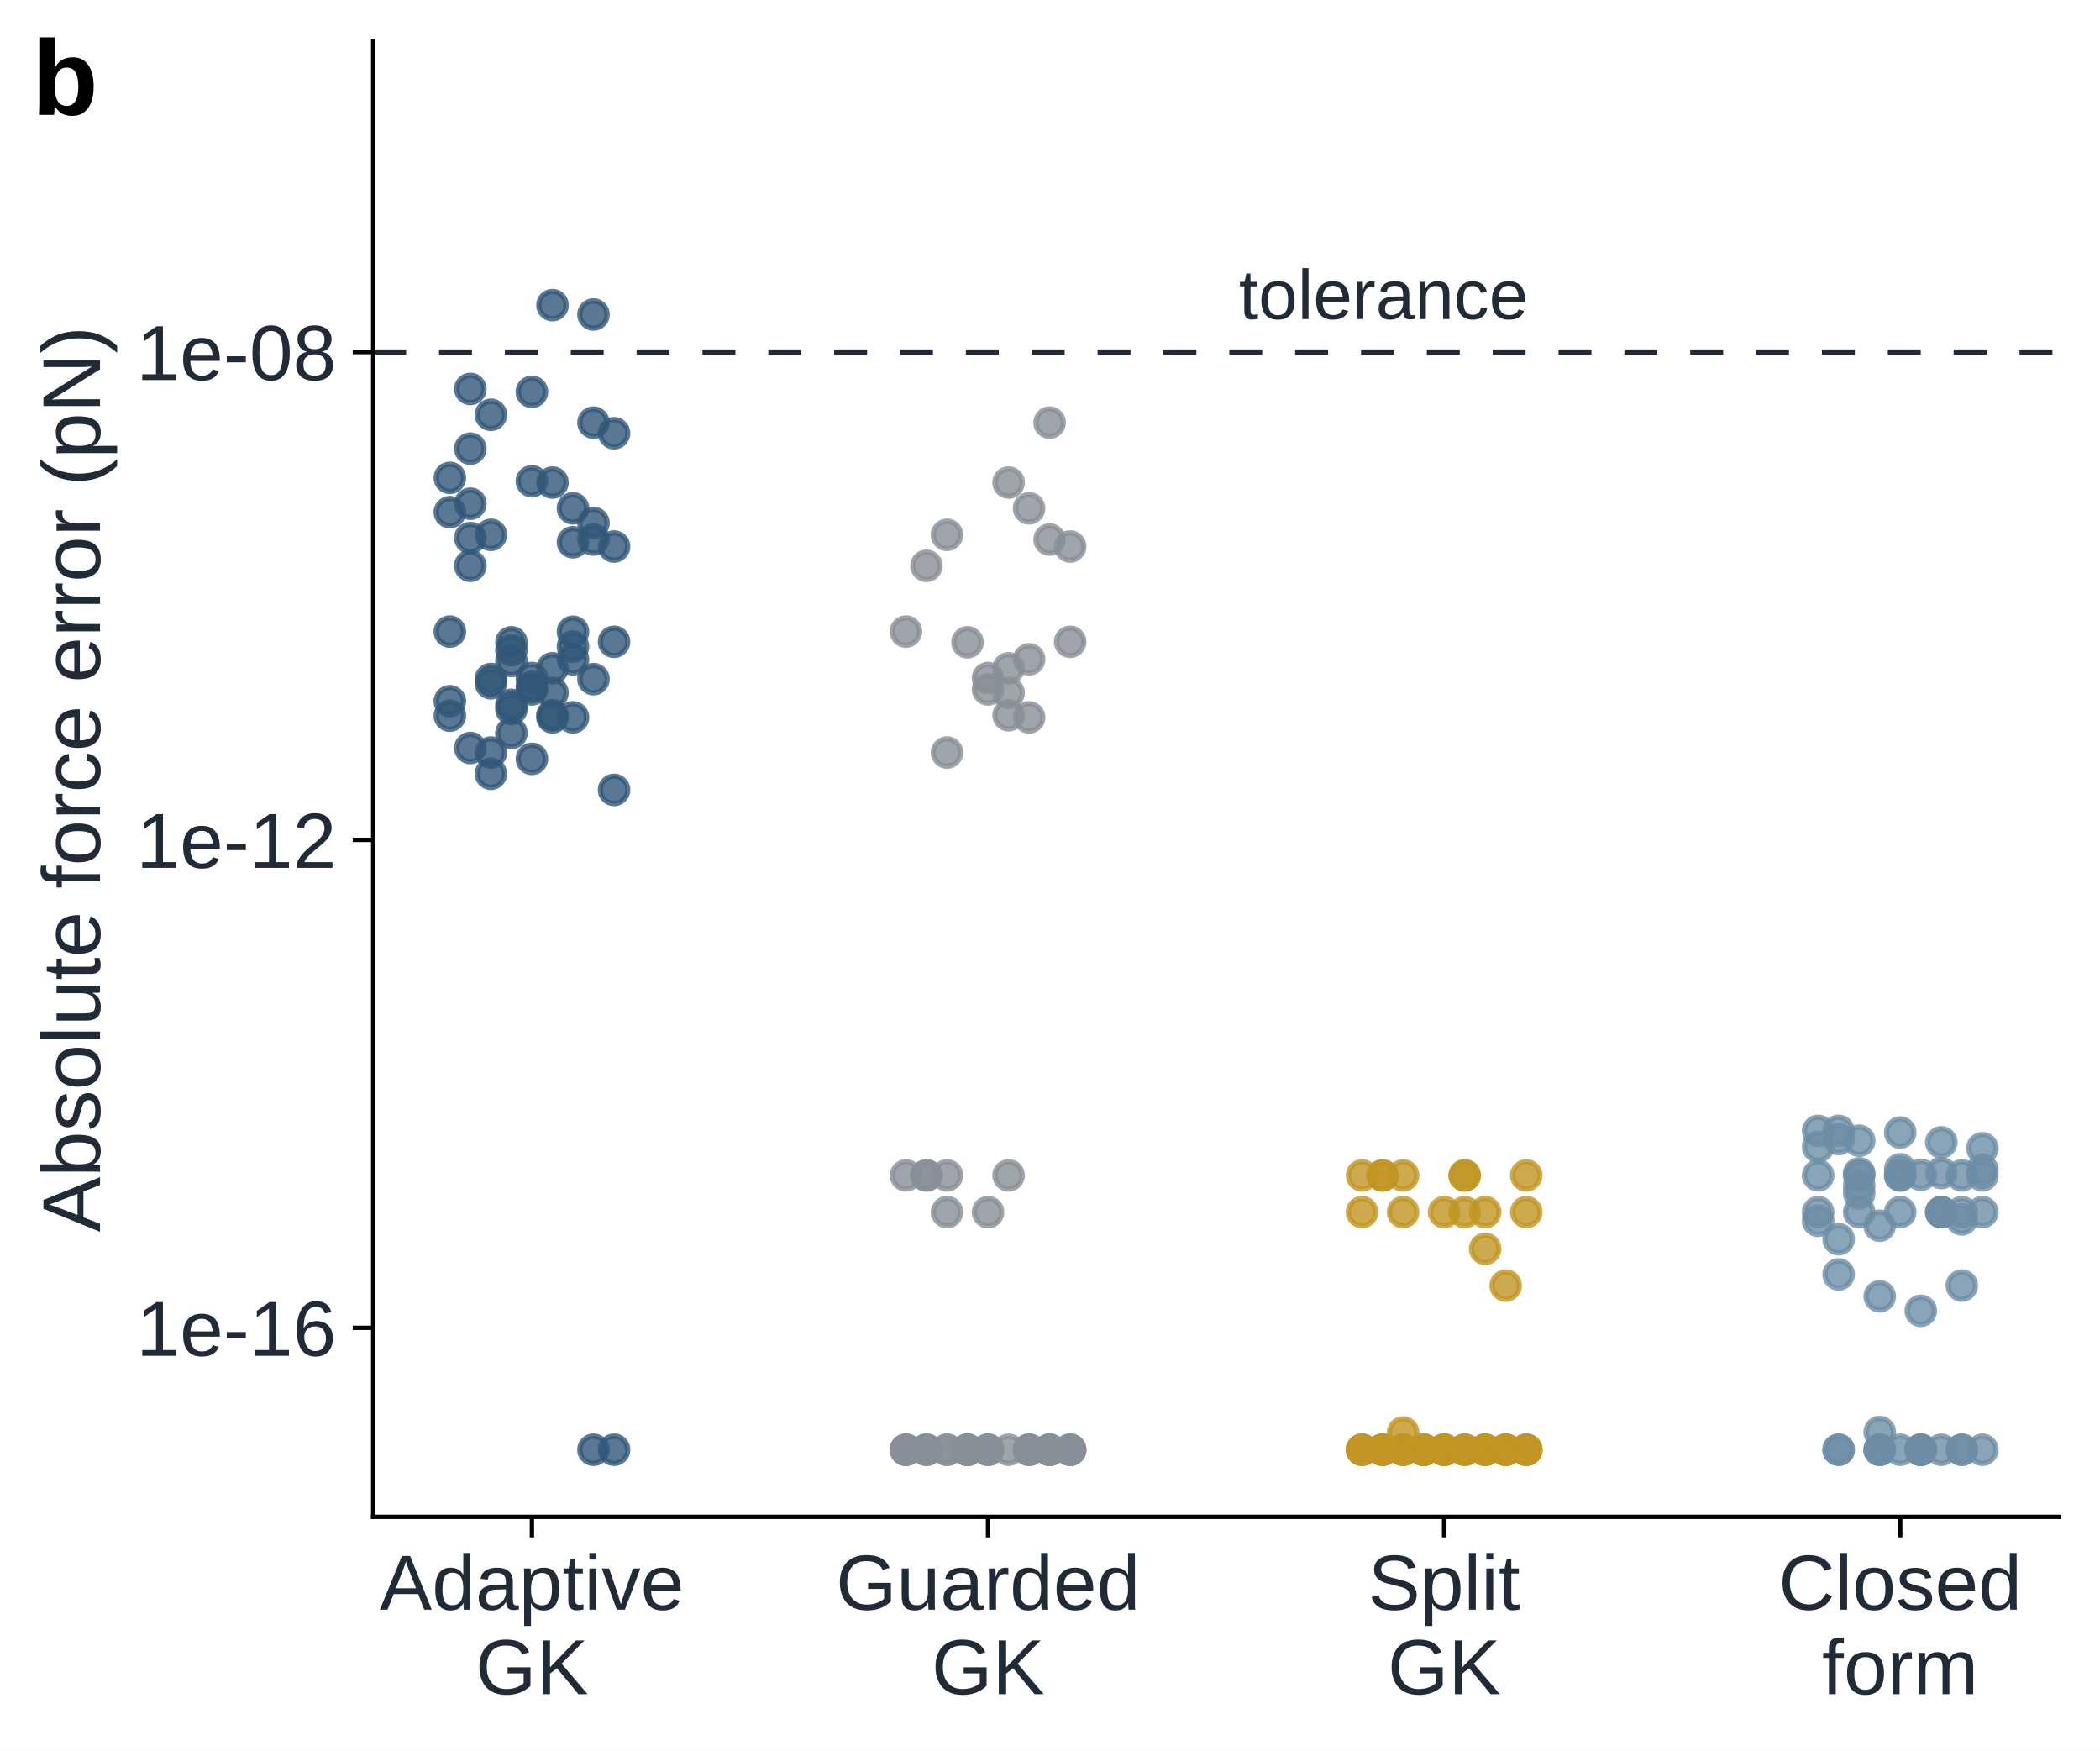
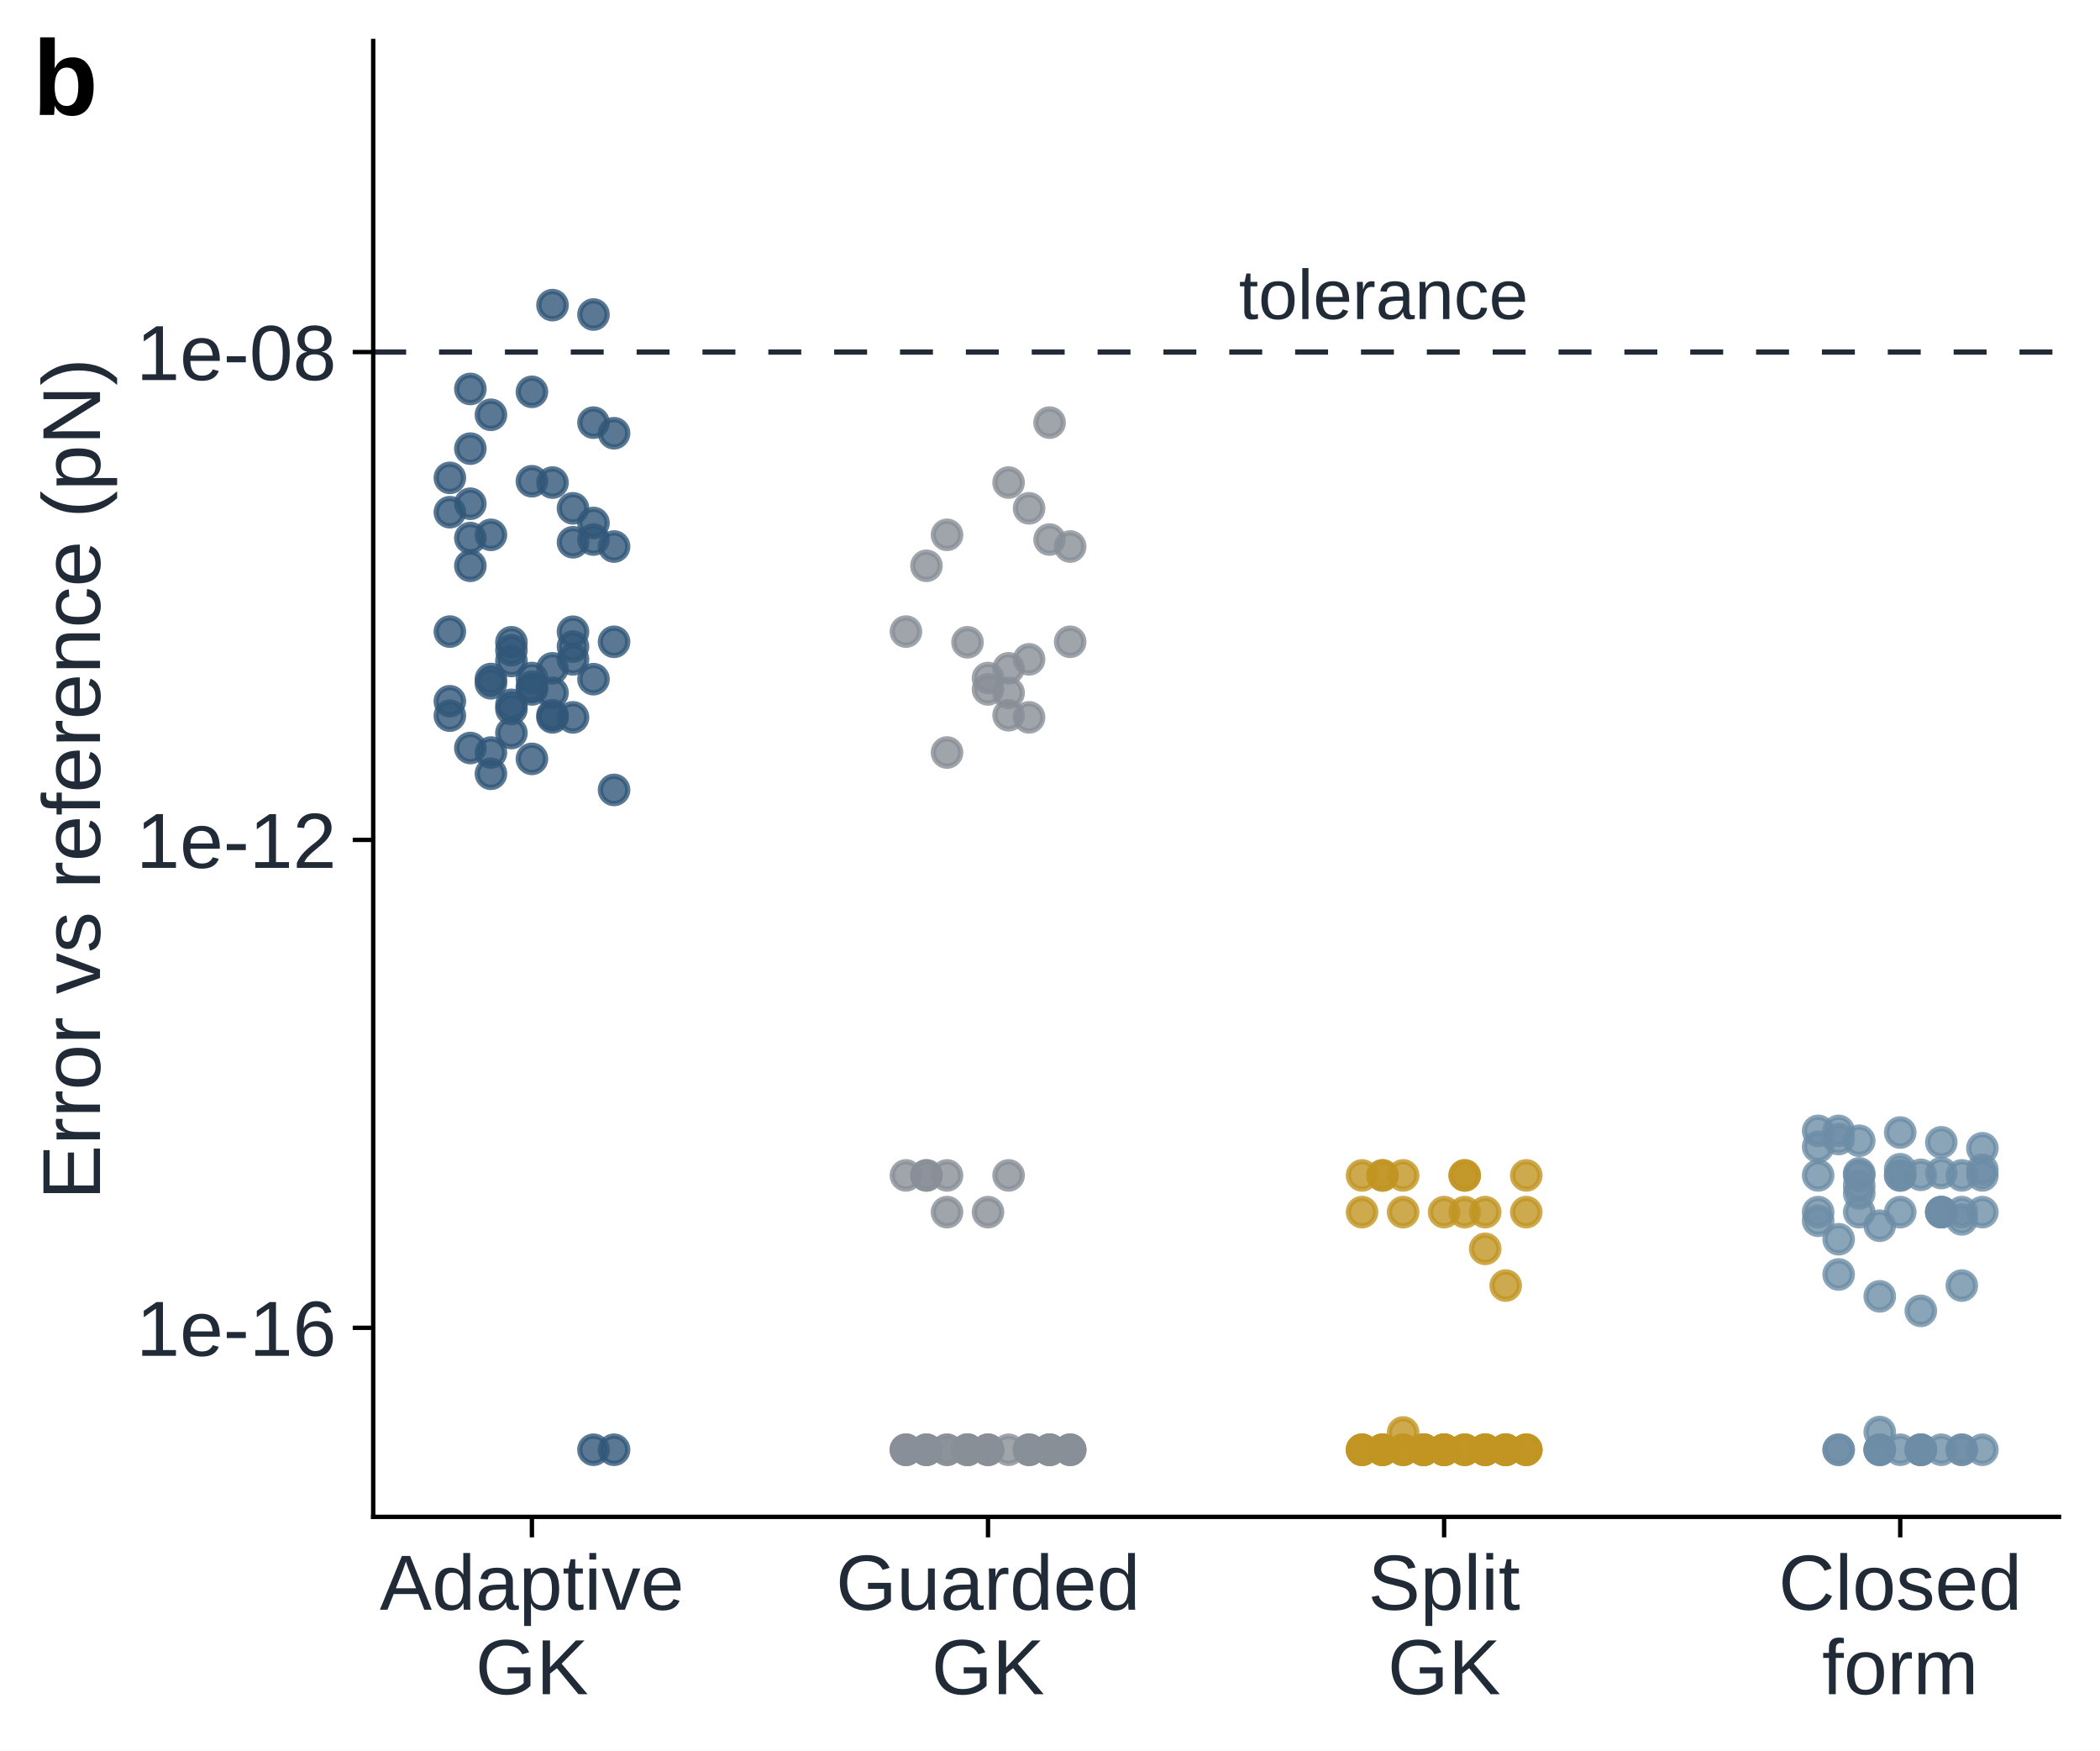
<svg xmlns="http://www.w3.org/2000/svg" width="255.12pt" height="212.60pt" viewBox="0 0 255.12 212.60">
  <g class="svglite">
    <defs>
      <style type="text/css">
    .svglite line, .svglite polyline, .svglite polygon, .svglite path, .svglite rect, .svglite circle {
      fill: none;
      stroke: #000000;
      stroke-linecap: round;
      stroke-linejoin: round;
      stroke-miterlimit: 10.00;
    }
    .svglite text {
      white-space: pre;
    }
    .svglite g.glyphgroup path {
      fill: inherit;
      stroke: none;
    }
  </style>
    </defs>
    <rect width="100%" height="100%" style="stroke: none; fill: #FFFFFF;" />
    <defs>
      <clipPath id="cpMC4wMHwyNTUuMTJ8MC4wMHwyMTIuNjA=">
        <rect x="0.00" y="0.00" width="255.12" height="212.60" />
      </clipPath>
    </defs>
    <g clip-path="url(#cpMC4wMHwyNTUuMTJ8MC4wMHwyMTIuNjA=)">
      <rect x="0.00" y="0.00" width="255.12" height="212.60" style="stroke-width: 0.97; stroke: #FFFFFF; fill: #FFFFFF;" />
    </g>
    <defs>
      <clipPath id="cpNDUuMzR8MjUwLjE0fDQuOTh8MTg0LjIz">
        <rect x="45.34" y="4.98" width="204.80" height="179.25" />
      </clipPath>
    </defs>
    <g clip-path="url(#cpNDUuMzR8MjUwLjE0fDQuOTh8MTg0LjIz)">
      <rect x="45.34" y="4.98" width="204.80" height="179.25" style="stroke-width: 0.97; stroke: none; fill: #FFFFFF;" />
      <line x1="45.34" y1="42.76" x2="250.14" y2="42.76" style="stroke-width: 0.64; stroke: #202B37; stroke-dasharray: 4.00,4.00; stroke-linecap: butt;" />
      <text x="150.51" y="38.75" style="font-size: 8.54px;fill: #202B37; font-family: &quot;Arial&quot;;" textLength="35.12px" lengthAdjust="spacingAndGlyphs">tolerance</text>
      <circle cx="57.14" cy="61.18" r="1.66" style="stroke-width: 0.64; stroke: #315778; stroke-opacity: 0.80; fill: #315778; fill-opacity: 0.80;" />
      <circle cx="112.55" cy="142.76" r="1.66" style="stroke-width: 0.64; stroke: #888F97; stroke-opacity: 0.80; fill: #888F97; fill-opacity: 0.80;" />
      <circle cx="167.96" cy="142.76" r="1.66" style="stroke-width: 0.64; stroke: #C29522; stroke-opacity: 0.80; fill: #C29522; fill-opacity: 0.80;" />
      <circle cx="59.64" cy="93.98" r="1.66" style="stroke-width: 0.64; stroke: #315778; stroke-opacity: 0.80; fill: #315778; fill-opacity: 0.80;" />
      <circle cx="115.05" cy="147.22" r="1.66" style="stroke-width: 0.64; stroke: #888F97; stroke-opacity: 0.80; fill: #888F97; fill-opacity: 0.80;" />
      <circle cx="170.46" cy="147.22" r="1.66" style="stroke-width: 0.64; stroke: #C29522; stroke-opacity: 0.80; fill: #C29522; fill-opacity: 0.80;" />
      <circle cx="62.13" cy="86.12" r="1.66" style="stroke-width: 0.64; stroke: #315778; stroke-opacity: 0.80; fill: #315778; fill-opacity: 0.80;" />
      <circle cx="117.54" cy="176.08" r="1.66" style="stroke-width: 0.64; stroke: #888F97; stroke-opacity: 0.80; fill: #888F97; fill-opacity: 0.80;" />
      <circle cx="172.95" cy="176.08" r="1.66" style="stroke-width: 0.64; stroke: #C29522; stroke-opacity: 0.80; fill: #C29522; fill-opacity: 0.80;" />
      <circle cx="64.62" cy="92.17" r="1.66" style="stroke-width: 0.64; stroke: #315778; stroke-opacity: 0.80; fill: #315778; fill-opacity: 0.80;" />
      <circle cx="120.03" cy="176.08" r="1.66" style="stroke-width: 0.64; stroke: #888F97; stroke-opacity: 0.80; fill: #888F97; fill-opacity: 0.80;" />
      <circle cx="175.44" cy="176.08" r="1.66" style="stroke-width: 0.64; stroke: #C29522; stroke-opacity: 0.80; fill: #C29522; fill-opacity: 0.80;" />
      <circle cx="67.12" cy="81.17" r="1.66" style="stroke-width: 0.64; stroke: #315778; stroke-opacity: 0.80; fill: #315778; fill-opacity: 0.80;" />
      <circle cx="122.53" cy="81.17" r="1.66" style="stroke-width: 0.64; stroke: #888F97; stroke-opacity: 0.80; fill: #888F97; fill-opacity: 0.80;" />
      <circle cx="177.94" cy="147.22" r="1.66" style="stroke-width: 0.64; stroke: #C29522; stroke-opacity: 0.80; fill: #C29522; fill-opacity: 0.80;" />
      <circle cx="69.61" cy="61.74" r="1.66" style="stroke-width: 0.64; stroke: #315778; stroke-opacity: 0.80; fill: #315778; fill-opacity: 0.80;" />
      <circle cx="125.02" cy="61.74" r="1.66" style="stroke-width: 0.64; stroke: #888F97; stroke-opacity: 0.80; fill: #888F97; fill-opacity: 0.80;" />
      <circle cx="180.43" cy="147.22" r="1.66" style="stroke-width: 0.64; stroke: #C29522; stroke-opacity: 0.80; fill: #C29522; fill-opacity: 0.80;" />
      <circle cx="72.10" cy="63.52" r="1.66" style="stroke-width: 0.64; stroke: #315778; stroke-opacity: 0.80; fill: #315778; fill-opacity: 0.80;" />
      <circle cx="127.51" cy="176.08" r="1.66" style="stroke-width: 0.64; stroke: #888F97; stroke-opacity: 0.80; fill: #888F97; fill-opacity: 0.80;" />
      <circle cx="182.92" cy="176.08" r="1.66" style="stroke-width: 0.64; stroke: #C29522; stroke-opacity: 0.80; fill: #C29522; fill-opacity: 0.80;" />
      <circle cx="74.60" cy="52.62" r="1.66" style="stroke-width: 0.64; stroke: #315778; stroke-opacity: 0.80; fill: #315778; fill-opacity: 0.80;" />
      <circle cx="130.01" cy="176.08" r="1.66" style="stroke-width: 0.64; stroke: #888F97; stroke-opacity: 0.80; fill: #888F97; fill-opacity: 0.80;" />
      <circle cx="185.42" cy="176.08" r="1.66" style="stroke-width: 0.64; stroke: #C29522; stroke-opacity: 0.80; fill: #C29522; fill-opacity: 0.80;" />
      <circle cx="54.65" cy="85.17" r="1.66" style="stroke-width: 0.64; stroke: #315778; stroke-opacity: 0.80; fill: #315778; fill-opacity: 0.80;" />
      <circle cx="110.06" cy="176.08" r="1.66" style="stroke-width: 0.64; stroke: #888F97; stroke-opacity: 0.80; fill: #888F97; fill-opacity: 0.80;" />
      <circle cx="165.47" cy="176.08" r="1.66" style="stroke-width: 0.64; stroke: #C29522; stroke-opacity: 0.80; fill: #C29522; fill-opacity: 0.80;" />
      <circle cx="57.14" cy="54.49" r="1.66" style="stroke-width: 0.64; stroke: #315778; stroke-opacity: 0.80; fill: #315778; fill-opacity: 0.80;" />
      <circle cx="112.55" cy="176.08" r="1.66" style="stroke-width: 0.64; stroke: #888F97; stroke-opacity: 0.80; fill: #888F97; fill-opacity: 0.80;" />
      <circle cx="167.96" cy="176.08" r="1.66" style="stroke-width: 0.64; stroke: #C29522; stroke-opacity: 0.80; fill: #C29522; fill-opacity: 0.80;" />
      <circle cx="59.64" cy="91.40" r="1.66" style="stroke-width: 0.64; stroke: #315778; stroke-opacity: 0.80; fill: #315778; fill-opacity: 0.80;" />
      <circle cx="115.05" cy="91.40" r="1.66" style="stroke-width: 0.64; stroke: #888F97; stroke-opacity: 0.80; fill: #888F97; fill-opacity: 0.80;" />
      <circle cx="170.46" cy="176.08" r="1.66" style="stroke-width: 0.64; stroke: #C29522; stroke-opacity: 0.80; fill: #C29522; fill-opacity: 0.80;" />
      <circle cx="62.13" cy="78.01" r="1.66" style="stroke-width: 0.64; stroke: #315778; stroke-opacity: 0.80; fill: #315778; fill-opacity: 0.80;" />
      <circle cx="117.54" cy="78.01" r="1.66" style="stroke-width: 0.64; stroke: #888F97; stroke-opacity: 0.80; fill: #888F97; fill-opacity: 0.80;" />
      <circle cx="172.95" cy="176.08" r="1.66" style="stroke-width: 0.64; stroke: #C29522; stroke-opacity: 0.80; fill: #C29522; fill-opacity: 0.80;" />
      <circle cx="64.62" cy="58.45" r="1.66" style="stroke-width: 0.64; stroke: #315778; stroke-opacity: 0.80; fill: #315778; fill-opacity: 0.80;" />
      <circle cx="120.03" cy="147.22" r="1.66" style="stroke-width: 0.64; stroke: #888F97; stroke-opacity: 0.80; fill: #888F97; fill-opacity: 0.80;" />
      <circle cx="175.44" cy="147.22" r="1.66" style="stroke-width: 0.64; stroke: #C29522; stroke-opacity: 0.80; fill: #C29522; fill-opacity: 0.80;" />
      <circle cx="67.12" cy="37.06" r="1.66" style="stroke-width: 0.64; stroke: #315778; stroke-opacity: 0.80; fill: #315778; fill-opacity: 0.80;" />
      <circle cx="122.53" cy="176.08" r="1.66" style="stroke-width: 0.64; stroke: #888F97; stroke-opacity: 0.80; fill: #888F97; fill-opacity: 0.80;" />
      <circle cx="177.94" cy="176.08" r="1.66" style="stroke-width: 0.64; stroke: #C29522; stroke-opacity: 0.80; fill: #C29522; fill-opacity: 0.80;" />
      <circle cx="69.61" cy="76.73" r="1.66" style="stroke-width: 0.64; stroke: #315778; stroke-opacity: 0.80; fill: #315778; fill-opacity: 0.80;" />
      <circle cx="125.02" cy="176.08" r="1.66" style="stroke-width: 0.64; stroke: #888F97; stroke-opacity: 0.80; fill: #888F97; fill-opacity: 0.80;" />
      <circle cx="180.43" cy="176.08" r="1.66" style="stroke-width: 0.64; stroke: #C29522; stroke-opacity: 0.80; fill: #C29522; fill-opacity: 0.80;" />
      <circle cx="72.10" cy="38.20" r="1.66" style="stroke-width: 0.64; stroke: #315778; stroke-opacity: 0.80; fill: #315778; fill-opacity: 0.80;" />
      <circle cx="127.51" cy="176.08" r="1.66" style="stroke-width: 0.64; stroke: #888F97; stroke-opacity: 0.80; fill: #888F97; fill-opacity: 0.80;" />
      <circle cx="182.92" cy="176.08" r="1.66" style="stroke-width: 0.64; stroke: #C29522; stroke-opacity: 0.80; fill: #C29522; fill-opacity: 0.80;" />
      <circle cx="74.60" cy="66.38" r="1.66" style="stroke-width: 0.64; stroke: #315778; stroke-opacity: 0.80; fill: #315778; fill-opacity: 0.80;" />
      <circle cx="130.01" cy="66.38" r="1.66" style="stroke-width: 0.64; stroke: #888F97; stroke-opacity: 0.80; fill: #888F97; fill-opacity: 0.80;" />
      <circle cx="185.42" cy="147.22" r="1.66" style="stroke-width: 0.64; stroke: #C29522; stroke-opacity: 0.80; fill: #C29522; fill-opacity: 0.80;" />
      <circle cx="54.65" cy="76.71" r="1.66" style="stroke-width: 0.64; stroke: #315778; stroke-opacity: 0.80; fill: #315778; fill-opacity: 0.80;" />
      <circle cx="110.06" cy="76.71" r="1.66" style="stroke-width: 0.64; stroke: #888F97; stroke-opacity: 0.80; fill: #888F97; fill-opacity: 0.80;" />
      <circle cx="165.47" cy="147.22" r="1.66" style="stroke-width: 0.64; stroke: #C29522; stroke-opacity: 0.80; fill: #C29522; fill-opacity: 0.80;" />
      <circle cx="57.14" cy="65.35" r="1.66" style="stroke-width: 0.64; stroke: #315778; stroke-opacity: 0.80; fill: #315778; fill-opacity: 0.80;" />
      <circle cx="112.55" cy="176.08" r="1.66" style="stroke-width: 0.64; stroke: #888F97; stroke-opacity: 0.80; fill: #888F97; fill-opacity: 0.80;" />
      <circle cx="167.96" cy="176.08" r="1.66" style="stroke-width: 0.64; stroke: #C29522; stroke-opacity: 0.80; fill: #C29522; fill-opacity: 0.80;" />
      <circle cx="59.64" cy="50.38" r="1.66" style="stroke-width: 0.64; stroke: #315778; stroke-opacity: 0.80; fill: #315778; fill-opacity: 0.80;" />
      <circle cx="115.05" cy="176.08" r="1.66" style="stroke-width: 0.64; stroke: #888F97; stroke-opacity: 0.80; fill: #888F97; fill-opacity: 0.80;" />
      <circle cx="170.46" cy="176.08" r="1.66" style="stroke-width: 0.64; stroke: #C29522; stroke-opacity: 0.80; fill: #C29522; fill-opacity: 0.80;" />
      <circle cx="62.13" cy="85.61" r="1.66" style="stroke-width: 0.64; stroke: #315778; stroke-opacity: 0.80; fill: #315778; fill-opacity: 0.80;" />
      <circle cx="117.54" cy="176.08" r="1.66" style="stroke-width: 0.64; stroke: #888F97; stroke-opacity: 0.80; fill: #888F97; fill-opacity: 0.80;" />
      <circle cx="172.95" cy="176.08" r="1.66" style="stroke-width: 0.64; stroke: #C29522; stroke-opacity: 0.80; fill: #C29522; fill-opacity: 0.80;" />
      <circle cx="64.62" cy="83.41" r="1.66" style="stroke-width: 0.64; stroke: #315778; stroke-opacity: 0.80; fill: #315778; fill-opacity: 0.80;" />
      <circle cx="120.03" cy="176.08" r="1.66" style="stroke-width: 0.64; stroke: #888F97; stroke-opacity: 0.80; fill: #888F97; fill-opacity: 0.80;" />
      <circle cx="175.44" cy="176.08" r="1.66" style="stroke-width: 0.64; stroke: #C29522; stroke-opacity: 0.80; fill: #C29522; fill-opacity: 0.80;" />
      <circle cx="67.12" cy="86.87" r="1.66" style="stroke-width: 0.64; stroke: #315778; stroke-opacity: 0.80; fill: #315778; fill-opacity: 0.80;" />
      <circle cx="122.53" cy="86.87" r="1.66" style="stroke-width: 0.64; stroke: #888F97; stroke-opacity: 0.80; fill: #888F97; fill-opacity: 0.80;" />
      <circle cx="177.94" cy="176.08" r="1.66" style="stroke-width: 0.64; stroke: #C29522; stroke-opacity: 0.80; fill: #C29522; fill-opacity: 0.80;" />
      <circle cx="69.61" cy="87.13" r="1.66" style="stroke-width: 0.64; stroke: #315778; stroke-opacity: 0.80; fill: #315778; fill-opacity: 0.80;" />
      <circle cx="125.02" cy="87.13" r="1.66" style="stroke-width: 0.64; stroke: #888F97; stroke-opacity: 0.80; fill: #888F97; fill-opacity: 0.80;" />
      <circle cx="180.43" cy="176.08" r="1.66" style="stroke-width: 0.64; stroke: #C29522; stroke-opacity: 0.80; fill: #C29522; fill-opacity: 0.80;" />
      <circle cx="72.10" cy="65.53" r="1.66" style="stroke-width: 0.64; stroke: #315778; stroke-opacity: 0.80; fill: #315778; fill-opacity: 0.80;" />
      <circle cx="127.51" cy="65.53" r="1.66" style="stroke-width: 0.64; stroke: #888F97; stroke-opacity: 0.80; fill: #888F97; fill-opacity: 0.80;" />
      <circle cx="182.92" cy="156.14" r="1.66" style="stroke-width: 0.64; stroke: #C29522; stroke-opacity: 0.80; fill: #C29522; fill-opacity: 0.80;" />
      <circle cx="74.60" cy="176.08" r="1.66" style="stroke-width: 0.64; stroke: #315778; stroke-opacity: 0.80; fill: #315778; fill-opacity: 0.80;" />
      <circle cx="130.01" cy="176.08" r="1.66" style="stroke-width: 0.64; stroke: #888F97; stroke-opacity: 0.80; fill: #888F97; fill-opacity: 0.80;" />
      <circle cx="185.42" cy="176.08" r="1.66" style="stroke-width: 0.64; stroke: #C29522; stroke-opacity: 0.80; fill: #C29522; fill-opacity: 0.80;" />
      <circle cx="54.65" cy="58.04" r="1.66" style="stroke-width: 0.64; stroke: #315778; stroke-opacity: 0.80; fill: #315778; fill-opacity: 0.80;" />
      <circle cx="110.06" cy="142.76" r="1.66" style="stroke-width: 0.64; stroke: #888F97; stroke-opacity: 0.80; fill: #888F97; fill-opacity: 0.80;" />
      <circle cx="165.47" cy="142.76" r="1.66" style="stroke-width: 0.64; stroke: #C29522; stroke-opacity: 0.80; fill: #C29522; fill-opacity: 0.80;" />
      <circle cx="57.14" cy="90.85" r="1.66" style="stroke-width: 0.64; stroke: #315778; stroke-opacity: 0.80; fill: #315778; fill-opacity: 0.80;" />
      <circle cx="112.55" cy="142.76" r="1.66" style="stroke-width: 0.64; stroke: #888F97; stroke-opacity: 0.80; fill: #888F97; fill-opacity: 0.80;" />
      <circle cx="167.96" cy="142.76" r="1.66" style="stroke-width: 0.64; stroke: #C29522; stroke-opacity: 0.80; fill: #C29522; fill-opacity: 0.80;" />
      <circle cx="59.64" cy="82.99" r="1.66" style="stroke-width: 0.64; stroke: #315778; stroke-opacity: 0.80; fill: #315778; fill-opacity: 0.80;" />
      <circle cx="115.05" cy="142.76" r="1.66" style="stroke-width: 0.64; stroke: #888F97; stroke-opacity: 0.80; fill: #888F97; fill-opacity: 0.80;" />
      <circle cx="170.46" cy="142.76" r="1.66" style="stroke-width: 0.64; stroke: #C29522; stroke-opacity: 0.80; fill: #C29522; fill-opacity: 0.80;" />
      <circle cx="62.13" cy="89.03" r="1.66" style="stroke-width: 0.64; stroke: #315778; stroke-opacity: 0.80; fill: #315778; fill-opacity: 0.80;" />
      <circle cx="117.54" cy="176.08" r="1.66" style="stroke-width: 0.64; stroke: #888F97; stroke-opacity: 0.80; fill: #888F97; fill-opacity: 0.80;" />
      <circle cx="172.95" cy="176.08" r="1.66" style="stroke-width: 0.64; stroke: #C29522; stroke-opacity: 0.80; fill: #C29522; fill-opacity: 0.80;" />
      <circle cx="64.62" cy="82.35" r="1.66" style="stroke-width: 0.64; stroke: #315778; stroke-opacity: 0.80; fill: #315778; fill-opacity: 0.80;" />
      <circle cx="120.03" cy="82.35" r="1.66" style="stroke-width: 0.64; stroke: #888F97; stroke-opacity: 0.80; fill: #888F97; fill-opacity: 0.80;" />
      <circle cx="175.44" cy="176.08" r="1.66" style="stroke-width: 0.64; stroke: #C29522; stroke-opacity: 0.80; fill: #C29522; fill-opacity: 0.80;" />
      <circle cx="67.12" cy="58.61" r="1.66" style="stroke-width: 0.64; stroke: #315778; stroke-opacity: 0.80; fill: #315778; fill-opacity: 0.80;" />
      <circle cx="122.53" cy="58.61" r="1.66" style="stroke-width: 0.64; stroke: #888F97; stroke-opacity: 0.80; fill: #888F97; fill-opacity: 0.80;" />
      <circle cx="177.94" cy="142.76" r="1.66" style="stroke-width: 0.64; stroke: #C29522; stroke-opacity: 0.80; fill: #C29522; fill-opacity: 0.80;" />
      <circle cx="69.61" cy="78.53" r="1.66" style="stroke-width: 0.64; stroke: #315778; stroke-opacity: 0.80; fill: #315778; fill-opacity: 0.80;" />
      <circle cx="125.02" cy="176.08" r="1.66" style="stroke-width: 0.64; stroke: #888F97; stroke-opacity: 0.80; fill: #888F97; fill-opacity: 0.80;" />
      <circle cx="180.43" cy="176.08" r="1.66" style="stroke-width: 0.64; stroke: #C29522; stroke-opacity: 0.80; fill: #C29522; fill-opacity: 0.80;" />
      <circle cx="72.10" cy="82.49" r="1.66" style="stroke-width: 0.64; stroke: #315778; stroke-opacity: 0.80; fill: #315778; fill-opacity: 0.80;" />
      <circle cx="127.51" cy="176.08" r="1.66" style="stroke-width: 0.64; stroke: #888F97; stroke-opacity: 0.80; fill: #888F97; fill-opacity: 0.80;" />
      <circle cx="182.92" cy="176.08" r="1.66" style="stroke-width: 0.64; stroke: #C29522; stroke-opacity: 0.80; fill: #C29522; fill-opacity: 0.80;" />
      <circle cx="74.60" cy="95.94" r="1.66" style="stroke-width: 0.64; stroke: #315778; stroke-opacity: 0.80; fill: #315778; fill-opacity: 0.80;" />
      <circle cx="130.01" cy="176.08" r="1.66" style="stroke-width: 0.64; stroke: #888F97; stroke-opacity: 0.80; fill: #888F97; fill-opacity: 0.80;" />
      <circle cx="185.42" cy="176.08" r="1.66" style="stroke-width: 0.64; stroke: #C29522; stroke-opacity: 0.80; fill: #C29522; fill-opacity: 0.80;" />
      <circle cx="54.65" cy="86.92" r="1.66" style="stroke-width: 0.64; stroke: #315778; stroke-opacity: 0.80; fill: #315778; fill-opacity: 0.80;" />
      <circle cx="110.06" cy="176.08" r="1.66" style="stroke-width: 0.64; stroke: #888F97; stroke-opacity: 0.80; fill: #888F97; fill-opacity: 0.80;" />
      <circle cx="165.47" cy="176.08" r="1.66" style="stroke-width: 0.64; stroke: #C29522; stroke-opacity: 0.80; fill: #C29522; fill-opacity: 0.80;" />
      <circle cx="57.14" cy="68.72" r="1.66" style="stroke-width: 0.64; stroke: #315778; stroke-opacity: 0.80; fill: #315778; fill-opacity: 0.80;" />
      <circle cx="112.55" cy="68.72" r="1.66" style="stroke-width: 0.64; stroke: #888F97; stroke-opacity: 0.80; fill: #888F97; fill-opacity: 0.80;" />
      <circle cx="167.96" cy="176.08" r="1.66" style="stroke-width: 0.64; stroke: #C29522; stroke-opacity: 0.80; fill: #C29522; fill-opacity: 0.80;" />
      <circle cx="59.64" cy="64.96" r="1.66" style="stroke-width: 0.64; stroke: #315778; stroke-opacity: 0.80; fill: #315778; fill-opacity: 0.80;" />
      <circle cx="115.05" cy="64.96" r="1.66" style="stroke-width: 0.64; stroke: #888F97; stroke-opacity: 0.80; fill: #888F97; fill-opacity: 0.80;" />
      <circle cx="170.46" cy="173.98" r="1.66" style="stroke-width: 0.64; stroke: #C29522; stroke-opacity: 0.80; fill: #C29522; fill-opacity: 0.80;" />
      <circle cx="62.13" cy="78.97" r="1.66" style="stroke-width: 0.64; stroke: #315778; stroke-opacity: 0.80; fill: #315778; fill-opacity: 0.80;" />
      <circle cx="117.54" cy="176.08" r="1.66" style="stroke-width: 0.64; stroke: #888F97; stroke-opacity: 0.80; fill: #888F97; fill-opacity: 0.80;" />
      <circle cx="172.95" cy="176.08" r="1.66" style="stroke-width: 0.64; stroke: #C29522; stroke-opacity: 0.80; fill: #C29522; fill-opacity: 0.80;" />
      <circle cx="64.62" cy="47.59" r="1.66" style="stroke-width: 0.64; stroke: #315778; stroke-opacity: 0.80; fill: #315778; fill-opacity: 0.80;" />
      <circle cx="120.03" cy="176.08" r="1.66" style="stroke-width: 0.64; stroke: #888F97; stroke-opacity: 0.80; fill: #888F97; fill-opacity: 0.80;" />
      <circle cx="175.44" cy="176.08" r="1.66" style="stroke-width: 0.64; stroke: #C29522; stroke-opacity: 0.80; fill: #C29522; fill-opacity: 0.80;" />
      <circle cx="67.12" cy="87.13" r="1.66" style="stroke-width: 0.64; stroke: #315778; stroke-opacity: 0.80; fill: #315778; fill-opacity: 0.80;" />
      <circle cx="122.53" cy="142.76" r="1.66" style="stroke-width: 0.64; stroke: #888F97; stroke-opacity: 0.80; fill: #888F97; fill-opacity: 0.80;" />
      <circle cx="177.94" cy="142.76" r="1.66" style="stroke-width: 0.64; stroke: #C29522; stroke-opacity: 0.80; fill: #C29522; fill-opacity: 0.80;" />
      <circle cx="69.61" cy="65.86" r="1.66" style="stroke-width: 0.64; stroke: #315778; stroke-opacity: 0.80; fill: #315778; fill-opacity: 0.80;" />
      <circle cx="125.02" cy="176.08" r="1.66" style="stroke-width: 0.64; stroke: #888F97; stroke-opacity: 0.80; fill: #888F97; fill-opacity: 0.80;" />
      <circle cx="180.43" cy="176.08" r="1.66" style="stroke-width: 0.64; stroke: #C29522; stroke-opacity: 0.80; fill: #C29522; fill-opacity: 0.80;" />
      <circle cx="72.10" cy="51.33" r="1.66" style="stroke-width: 0.64; stroke: #315778; stroke-opacity: 0.80; fill: #315778; fill-opacity: 0.80;" />
      <circle cx="127.51" cy="51.33" r="1.66" style="stroke-width: 0.64; stroke: #888F97; stroke-opacity: 0.80; fill: #888F97; fill-opacity: 0.80;" />
      <circle cx="182.92" cy="176.08" r="1.66" style="stroke-width: 0.64; stroke: #C29522; stroke-opacity: 0.80; fill: #C29522; fill-opacity: 0.80;" />
      <circle cx="74.60" cy="77.95" r="1.66" style="stroke-width: 0.64; stroke: #315778; stroke-opacity: 0.80; fill: #315778; fill-opacity: 0.80;" />
      <circle cx="130.01" cy="77.95" r="1.66" style="stroke-width: 0.64; stroke: #888F97; stroke-opacity: 0.80; fill: #888F97; fill-opacity: 0.80;" />
      <circle cx="185.42" cy="142.76" r="1.66" style="stroke-width: 0.64; stroke: #C29522; stroke-opacity: 0.80; fill: #C29522; fill-opacity: 0.80;" />
      <circle cx="54.65" cy="62.21" r="1.66" style="stroke-width: 0.64; stroke: #315778; stroke-opacity: 0.80; fill: #315778; fill-opacity: 0.80;" />
      <circle cx="110.06" cy="176.08" r="1.66" style="stroke-width: 0.64; stroke: #888F97; stroke-opacity: 0.80; fill: #888F97; fill-opacity: 0.80;" />
      <circle cx="165.47" cy="176.08" r="1.66" style="stroke-width: 0.64; stroke: #C29522; stroke-opacity: 0.80; fill: #C29522; fill-opacity: 0.80;" />
      <circle cx="57.14" cy="47.24" r="1.66" style="stroke-width: 0.64; stroke: #315778; stroke-opacity: 0.80; fill: #315778; fill-opacity: 0.80;" />
      <circle cx="112.55" cy="176.08" r="1.66" style="stroke-width: 0.64; stroke: #888F97; stroke-opacity: 0.80; fill: #888F97; fill-opacity: 0.80;" />
      <circle cx="167.96" cy="176.08" r="1.66" style="stroke-width: 0.64; stroke: #C29522; stroke-opacity: 0.80; fill: #C29522; fill-opacity: 0.80;" />
      <circle cx="59.64" cy="82.47" r="1.66" style="stroke-width: 0.64; stroke: #315778; stroke-opacity: 0.80; fill: #315778; fill-opacity: 0.80;" />
      <circle cx="115.05" cy="176.08" r="1.66" style="stroke-width: 0.64; stroke: #888F97; stroke-opacity: 0.80; fill: #888F97; fill-opacity: 0.80;" />
      <circle cx="170.46" cy="176.08" r="1.66" style="stroke-width: 0.64; stroke: #C29522; stroke-opacity: 0.80; fill: #C29522; fill-opacity: 0.80;" />
      <circle cx="62.13" cy="80.28" r="1.66" style="stroke-width: 0.64; stroke: #315778; stroke-opacity: 0.80; fill: #315778; fill-opacity: 0.80;" />
      <circle cx="117.54" cy="176.08" r="1.66" style="stroke-width: 0.64; stroke: #888F97; stroke-opacity: 0.80; fill: #888F97; fill-opacity: 0.80;" />
      <circle cx="172.95" cy="176.08" r="1.66" style="stroke-width: 0.64; stroke: #C29522; stroke-opacity: 0.80; fill: #C29522; fill-opacity: 0.80;" />
      <circle cx="64.62" cy="83.73" r="1.66" style="stroke-width: 0.64; stroke: #315778; stroke-opacity: 0.80; fill: #315778; fill-opacity: 0.80;" />
      <circle cx="120.03" cy="83.73" r="1.66" style="stroke-width: 0.64; stroke: #888F97; stroke-opacity: 0.80; fill: #888F97; fill-opacity: 0.80;" />
      <circle cx="175.44" cy="176.08" r="1.66" style="stroke-width: 0.64; stroke: #C29522; stroke-opacity: 0.80; fill: #C29522; fill-opacity: 0.80;" />
      <circle cx="67.12" cy="84.15" r="1.66" style="stroke-width: 0.64; stroke: #315778; stroke-opacity: 0.80; fill: #315778; fill-opacity: 0.80;" />
      <circle cx="122.53" cy="84.15" r="1.66" style="stroke-width: 0.64; stroke: #888F97; stroke-opacity: 0.80; fill: #888F97; fill-opacity: 0.80;" />
      <circle cx="177.94" cy="176.08" r="1.66" style="stroke-width: 0.64; stroke: #C29522; stroke-opacity: 0.80; fill: #C29522; fill-opacity: 0.80;" />
      <circle cx="69.61" cy="80.08" r="1.66" style="stroke-width: 0.64; stroke: #315778; stroke-opacity: 0.80; fill: #315778; fill-opacity: 0.80;" />
      <circle cx="125.02" cy="80.08" r="1.66" style="stroke-width: 0.64; stroke: #888F97; stroke-opacity: 0.80; fill: #888F97; fill-opacity: 0.80;" />
      <circle cx="180.43" cy="151.68" r="1.66" style="stroke-width: 0.64; stroke: #C29522; stroke-opacity: 0.80; fill: #C29522; fill-opacity: 0.80;" />
      <circle cx="72.10" cy="176.08" r="1.66" style="stroke-width: 0.64; stroke: #315778; stroke-opacity: 0.80; fill: #315778; fill-opacity: 0.80;" />
      <circle cx="127.51" cy="176.08" r="1.66" style="stroke-width: 0.64; stroke: #888F97; stroke-opacity: 0.80; fill: #888F97; fill-opacity: 0.80;" />
      <circle cx="182.92" cy="176.08" r="1.66" style="stroke-width: 0.64; stroke: #C29522; stroke-opacity: 0.80; fill: #C29522; fill-opacity: 0.80;" />
      <circle cx="223.37" cy="176.08" r="1.66" style="stroke-width: 0.64; stroke: #6D8DA6; stroke-opacity: 0.80; fill: #6D8DA6; fill-opacity: 0.80;" />
      <circle cx="225.87" cy="147.22" r="1.66" style="stroke-width: 0.64; stroke: #6D8DA6; stroke-opacity: 0.80; fill: #6D8DA6; fill-opacity: 0.80;" />
      <circle cx="228.36" cy="176.08" r="1.66" style="stroke-width: 0.64; stroke: #6D8DA6; stroke-opacity: 0.80; fill: #6D8DA6; fill-opacity: 0.80;" />
      <circle cx="230.85" cy="176.08" r="1.66" style="stroke-width: 0.64; stroke: #6D8DA6; stroke-opacity: 0.80; fill: #6D8DA6; fill-opacity: 0.80;" />
      <circle cx="233.35" cy="176.08" r="1.66" style="stroke-width: 0.64; stroke: #6D8DA6; stroke-opacity: 0.80; fill: #6D8DA6; fill-opacity: 0.80;" />
      <circle cx="235.84" cy="147.22" r="1.66" style="stroke-width: 0.64; stroke: #6D8DA6; stroke-opacity: 0.80; fill: #6D8DA6; fill-opacity: 0.80;" />
      <circle cx="238.33" cy="176.08" r="1.66" style="stroke-width: 0.64; stroke: #6D8DA6; stroke-opacity: 0.80; fill: #6D8DA6; fill-opacity: 0.80;" />
      <circle cx="240.83" cy="142.08" r="1.66" style="stroke-width: 0.64; stroke: #6D8DA6; stroke-opacity: 0.80; fill: #6D8DA6; fill-opacity: 0.80;" />
      <circle cx="220.88" cy="148.27" r="1.66" style="stroke-width: 0.64; stroke: #6D8DA6; stroke-opacity: 0.80; fill: #6D8DA6; fill-opacity: 0.80;" />
      <circle cx="223.37" cy="150.51" r="1.66" style="stroke-width: 0.64; stroke: #6D8DA6; stroke-opacity: 0.80; fill: #6D8DA6; fill-opacity: 0.80;" />
      <circle cx="225.87" cy="144.00" r="1.66" style="stroke-width: 0.64; stroke: #6D8DA6; stroke-opacity: 0.80; fill: #6D8DA6; fill-opacity: 0.80;" />
      <circle cx="228.36" cy="148.87" r="1.66" style="stroke-width: 0.64; stroke: #6D8DA6; stroke-opacity: 0.80; fill: #6D8DA6; fill-opacity: 0.80;" />
      <circle cx="230.85" cy="147.22" r="1.66" style="stroke-width: 0.64; stroke: #6D8DA6; stroke-opacity: 0.80; fill: #6D8DA6; fill-opacity: 0.80;" />
      <circle cx="233.35" cy="176.08" r="1.66" style="stroke-width: 0.64; stroke: #6D8DA6; stroke-opacity: 0.80; fill: #6D8DA6; fill-opacity: 0.80;" />
      <circle cx="235.84" cy="147.22" r="1.66" style="stroke-width: 0.64; stroke: #6D8DA6; stroke-opacity: 0.80; fill: #6D8DA6; fill-opacity: 0.80;" />
      <circle cx="238.33" cy="147.22" r="1.66" style="stroke-width: 0.64; stroke: #6D8DA6; stroke-opacity: 0.80; fill: #6D8DA6; fill-opacity: 0.80;" />
      <circle cx="240.83" cy="147.22" r="1.66" style="stroke-width: 0.64; stroke: #6D8DA6; stroke-opacity: 0.80; fill: #6D8DA6; fill-opacity: 0.80;" />
      <circle cx="220.88" cy="147.22" r="1.66" style="stroke-width: 0.64; stroke: #6D8DA6; stroke-opacity: 0.80; fill: #6D8DA6; fill-opacity: 0.80;" />
      <circle cx="223.37" cy="154.79" r="1.66" style="stroke-width: 0.64; stroke: #6D8DA6; stroke-opacity: 0.80; fill: #6D8DA6; fill-opacity: 0.80;" />
      <circle cx="225.87" cy="144.95" r="1.66" style="stroke-width: 0.64; stroke: #6D8DA6; stroke-opacity: 0.80; fill: #6D8DA6; fill-opacity: 0.80;" />
      <circle cx="228.36" cy="157.45" r="1.66" style="stroke-width: 0.64; stroke: #6D8DA6; stroke-opacity: 0.80; fill: #6D8DA6; fill-opacity: 0.80;" />
      <circle cx="230.85" cy="142.01" r="1.66" style="stroke-width: 0.64; stroke: #6D8DA6; stroke-opacity: 0.80; fill: #6D8DA6; fill-opacity: 0.80;" />
      <circle cx="233.35" cy="159.21" r="1.66" style="stroke-width: 0.64; stroke: #6D8DA6; stroke-opacity: 0.80; fill: #6D8DA6; fill-opacity: 0.80;" />
      <circle cx="235.84" cy="142.47" r="1.66" style="stroke-width: 0.64; stroke: #6D8DA6; stroke-opacity: 0.80; fill: #6D8DA6; fill-opacity: 0.80;" />
      <circle cx="238.33" cy="156.14" r="1.66" style="stroke-width: 0.64; stroke: #6D8DA6; stroke-opacity: 0.80; fill: #6D8DA6; fill-opacity: 0.80;" />
      <circle cx="240.83" cy="176.08" r="1.66" style="stroke-width: 0.64; stroke: #6D8DA6; stroke-opacity: 0.80; fill: #6D8DA6; fill-opacity: 0.80;" />
      <circle cx="220.88" cy="142.76" r="1.66" style="stroke-width: 0.64; stroke: #6D8DA6; stroke-opacity: 0.80; fill: #6D8DA6; fill-opacity: 0.80;" />
      <circle cx="223.37" cy="176.08" r="1.66" style="stroke-width: 0.64; stroke: #6D8DA6; stroke-opacity: 0.80; fill: #6D8DA6; fill-opacity: 0.80;" />
      <circle cx="225.87" cy="142.76" r="1.66" style="stroke-width: 0.64; stroke: #6D8DA6; stroke-opacity: 0.80; fill: #6D8DA6; fill-opacity: 0.80;" />
      <circle cx="228.36" cy="176.08" r="1.66" style="stroke-width: 0.64; stroke: #6D8DA6; stroke-opacity: 0.80; fill: #6D8DA6; fill-opacity: 0.80;" />
      <circle cx="230.85" cy="142.76" r="1.66" style="stroke-width: 0.64; stroke: #6D8DA6; stroke-opacity: 0.80; fill: #6D8DA6; fill-opacity: 0.80;" />
      <circle cx="233.35" cy="176.08" r="1.66" style="stroke-width: 0.64; stroke: #6D8DA6; stroke-opacity: 0.80; fill: #6D8DA6; fill-opacity: 0.80;" />
      <circle cx="235.84" cy="138.74" r="1.66" style="stroke-width: 0.64; stroke: #6D8DA6; stroke-opacity: 0.80; fill: #6D8DA6; fill-opacity: 0.80;" />
      <circle cx="238.33" cy="148.10" r="1.66" style="stroke-width: 0.64; stroke: #6D8DA6; stroke-opacity: 0.80; fill: #6D8DA6; fill-opacity: 0.80;" />
      <circle cx="240.83" cy="139.46" r="1.66" style="stroke-width: 0.64; stroke: #6D8DA6; stroke-opacity: 0.80; fill: #6D8DA6; fill-opacity: 0.80;" />
      <circle cx="220.88" cy="137.35" r="1.66" style="stroke-width: 0.64; stroke: #6D8DA6; stroke-opacity: 0.80; fill: #6D8DA6; fill-opacity: 0.80;" />
      <circle cx="223.37" cy="137.35" r="1.66" style="stroke-width: 0.64; stroke: #6D8DA6; stroke-opacity: 0.80; fill: #6D8DA6; fill-opacity: 0.80;" />
      <circle cx="225.87" cy="142.51" r="1.66" style="stroke-width: 0.64; stroke: #6D8DA6; stroke-opacity: 0.80; fill: #6D8DA6; fill-opacity: 0.80;" />
      <circle cx="228.36" cy="176.08" r="1.66" style="stroke-width: 0.64; stroke: #6D8DA6; stroke-opacity: 0.80; fill: #6D8DA6; fill-opacity: 0.80;" />
      <circle cx="230.85" cy="142.76" r="1.66" style="stroke-width: 0.64; stroke: #6D8DA6; stroke-opacity: 0.80; fill: #6D8DA6; fill-opacity: 0.80;" />
      <circle cx="233.35" cy="176.08" r="1.66" style="stroke-width: 0.64; stroke: #6D8DA6; stroke-opacity: 0.80; fill: #6D8DA6; fill-opacity: 0.80;" />
      <circle cx="235.84" cy="176.08" r="1.66" style="stroke-width: 0.64; stroke: #6D8DA6; stroke-opacity: 0.80; fill: #6D8DA6; fill-opacity: 0.80;" />
      <circle cx="238.33" cy="142.76" r="1.66" style="stroke-width: 0.64; stroke: #6D8DA6; stroke-opacity: 0.80; fill: #6D8DA6; fill-opacity: 0.80;" />
      <circle cx="240.83" cy="142.76" r="1.66" style="stroke-width: 0.64; stroke: #6D8DA6; stroke-opacity: 0.80; fill: #6D8DA6; fill-opacity: 0.80;" />
      <circle cx="220.88" cy="139.28" r="1.66" style="stroke-width: 0.64; stroke: #6D8DA6; stroke-opacity: 0.80; fill: #6D8DA6; fill-opacity: 0.80;" />
      <circle cx="223.37" cy="138.34" r="1.66" style="stroke-width: 0.64; stroke: #6D8DA6; stroke-opacity: 0.80; fill: #6D8DA6; fill-opacity: 0.80;" />
      <circle cx="225.87" cy="138.55" r="1.66" style="stroke-width: 0.64; stroke: #6D8DA6; stroke-opacity: 0.80; fill: #6D8DA6; fill-opacity: 0.80;" />
      <circle cx="228.36" cy="173.93" r="1.66" style="stroke-width: 0.64; stroke: #6D8DA6; stroke-opacity: 0.80; fill: #6D8DA6; fill-opacity: 0.80;" />
      <circle cx="230.85" cy="137.55" r="1.66" style="stroke-width: 0.64; stroke: #6D8DA6; stroke-opacity: 0.80; fill: #6D8DA6; fill-opacity: 0.80;" />
      <circle cx="233.35" cy="142.69" r="1.66" style="stroke-width: 0.64; stroke: #6D8DA6; stroke-opacity: 0.80; fill: #6D8DA6; fill-opacity: 0.80;" />
      <circle cx="235.84" cy="147.22" r="1.66" style="stroke-width: 0.64; stroke: #6D8DA6; stroke-opacity: 0.80; fill: #6D8DA6; fill-opacity: 0.80;" />
      <circle cx="238.33" cy="176.08" r="1.66" style="stroke-width: 0.64; stroke: #6D8DA6; stroke-opacity: 0.80; fill: #6D8DA6; fill-opacity: 0.80;" />
    </g>
    <g clip-path="url(#cpMC4wMHwyNTUuMTJ8MC4wMHwyMTIuNjA=)">
      <polyline points="45.34,184.23 45.34,4.98 " style="stroke-width: 0.53; stroke-linecap: square;" />
      <text x="40.86" y="164.67" text-anchor="end" style="font-size: 9.50px;fill: #202B37; font-family: &quot;Arial&quot;;" textLength="24.28px" lengthAdjust="spacingAndGlyphs">1e-16</text>
      <text x="40.86" y="105.41" text-anchor="end" style="font-size: 9.50px;fill: #202B37; font-family: &quot;Arial&quot;;" textLength="24.28px" lengthAdjust="spacingAndGlyphs">1e-12</text>
      <text x="40.86" y="46.16" text-anchor="end" style="font-size: 9.50px;fill: #202B37; font-family: &quot;Arial&quot;;" textLength="24.28px" lengthAdjust="spacingAndGlyphs">1e-08</text>
      <polyline points="42.85,161.27 45.34,161.27 " style="stroke-width: 0.53; stroke-linecap: butt;" />
      <polyline points="42.85,102.01 45.34,102.01 " style="stroke-width: 0.53; stroke-linecap: butt;" />
      <polyline points="42.85,42.76 45.34,42.76 " style="stroke-width: 0.53; stroke-linecap: butt;" />
      <polyline points="45.34,184.23 250.14,184.23 " style="stroke-width: 0.53; stroke-linecap: square;" />
      <polyline points="64.62,186.72 64.62,184.23 " style="stroke-width: 0.53; stroke-linecap: butt;" />
      <polyline points="120.03,186.72 120.03,184.23 " style="stroke-width: 0.53; stroke-linecap: butt;" />
      <polyline points="175.44,186.72 175.44,184.23 " style="stroke-width: 0.53; stroke-linecap: butt;" />
      <polyline points="230.85,186.72 230.85,184.23 " style="stroke-width: 0.53; stroke-linecap: butt;" />
      <text x="64.62" y="195.51" text-anchor="middle" style="font-size: 9.50px;fill: #202B37; font-family: &quot;Arial&quot;;" textLength="36.97px" lengthAdjust="spacingAndGlyphs">Adaptive</text>
      <text x="64.62" y="205.77" text-anchor="middle" style="font-size: 9.50px;fill: #202B37; font-family: &quot;Arial&quot;;" textLength="13.73px" lengthAdjust="spacingAndGlyphs">GK</text>
      <text x="120.03" y="195.51" text-anchor="middle" style="font-size: 9.50px;fill: #202B37; font-family: &quot;Arial&quot;;" textLength="36.95px" lengthAdjust="spacingAndGlyphs">Guarded</text>
      <text x="120.03" y="205.77" text-anchor="middle" style="font-size: 9.50px;fill: #202B37; font-family: &quot;Arial&quot;;" textLength="13.73px" lengthAdjust="spacingAndGlyphs">GK</text>
      <text x="175.44" y="195.51" text-anchor="middle" style="font-size: 9.50px;fill: #202B37; font-family: &quot;Arial&quot;;" textLength="18.48px" lengthAdjust="spacingAndGlyphs">Split</text>
      <text x="175.44" y="205.77" text-anchor="middle" style="font-size: 9.50px;fill: #202B37; font-family: &quot;Arial&quot;;" textLength="13.73px" lengthAdjust="spacingAndGlyphs">GK</text>
      <text x="230.85" y="195.51" text-anchor="middle" style="font-size: 9.50px;fill: #202B37; font-family: &quot;Arial&quot;;" textLength="29.56px" lengthAdjust="spacingAndGlyphs">Closed</text>
      <text x="230.85" y="205.77" text-anchor="middle" style="font-size: 9.50px;fill: #202B37; font-family: &quot;Arial&quot;;" textLength="18.98px" lengthAdjust="spacingAndGlyphs">form</text>
-       <text transform="translate(12.15,94.61) rotate(-90)" text-anchor="middle" style="font-size: 10.00px;fill: #202B37; font-family: &quot;Arial&quot;;" textLength="110.05px" lengthAdjust="spacingAndGlyphs">Absolute force error (pN)</text>
+       <text transform="translate(12.15,94.61) rotate(-90)" text-anchor="middle" style="font-size: 10.00px;fill: #202B37; font-family: &quot;Arial&quot;;" textLength="102.25px" lengthAdjust="spacingAndGlyphs">Error vs reference (pN)</text>
      <text x="3.97" y="13.96" style="font-size: 13.00px; font-weight: bold; font-family: &quot;Arial&quot;;" textLength="7.94px" lengthAdjust="spacingAndGlyphs">b</text>
    </g>
  </g>
</svg>
